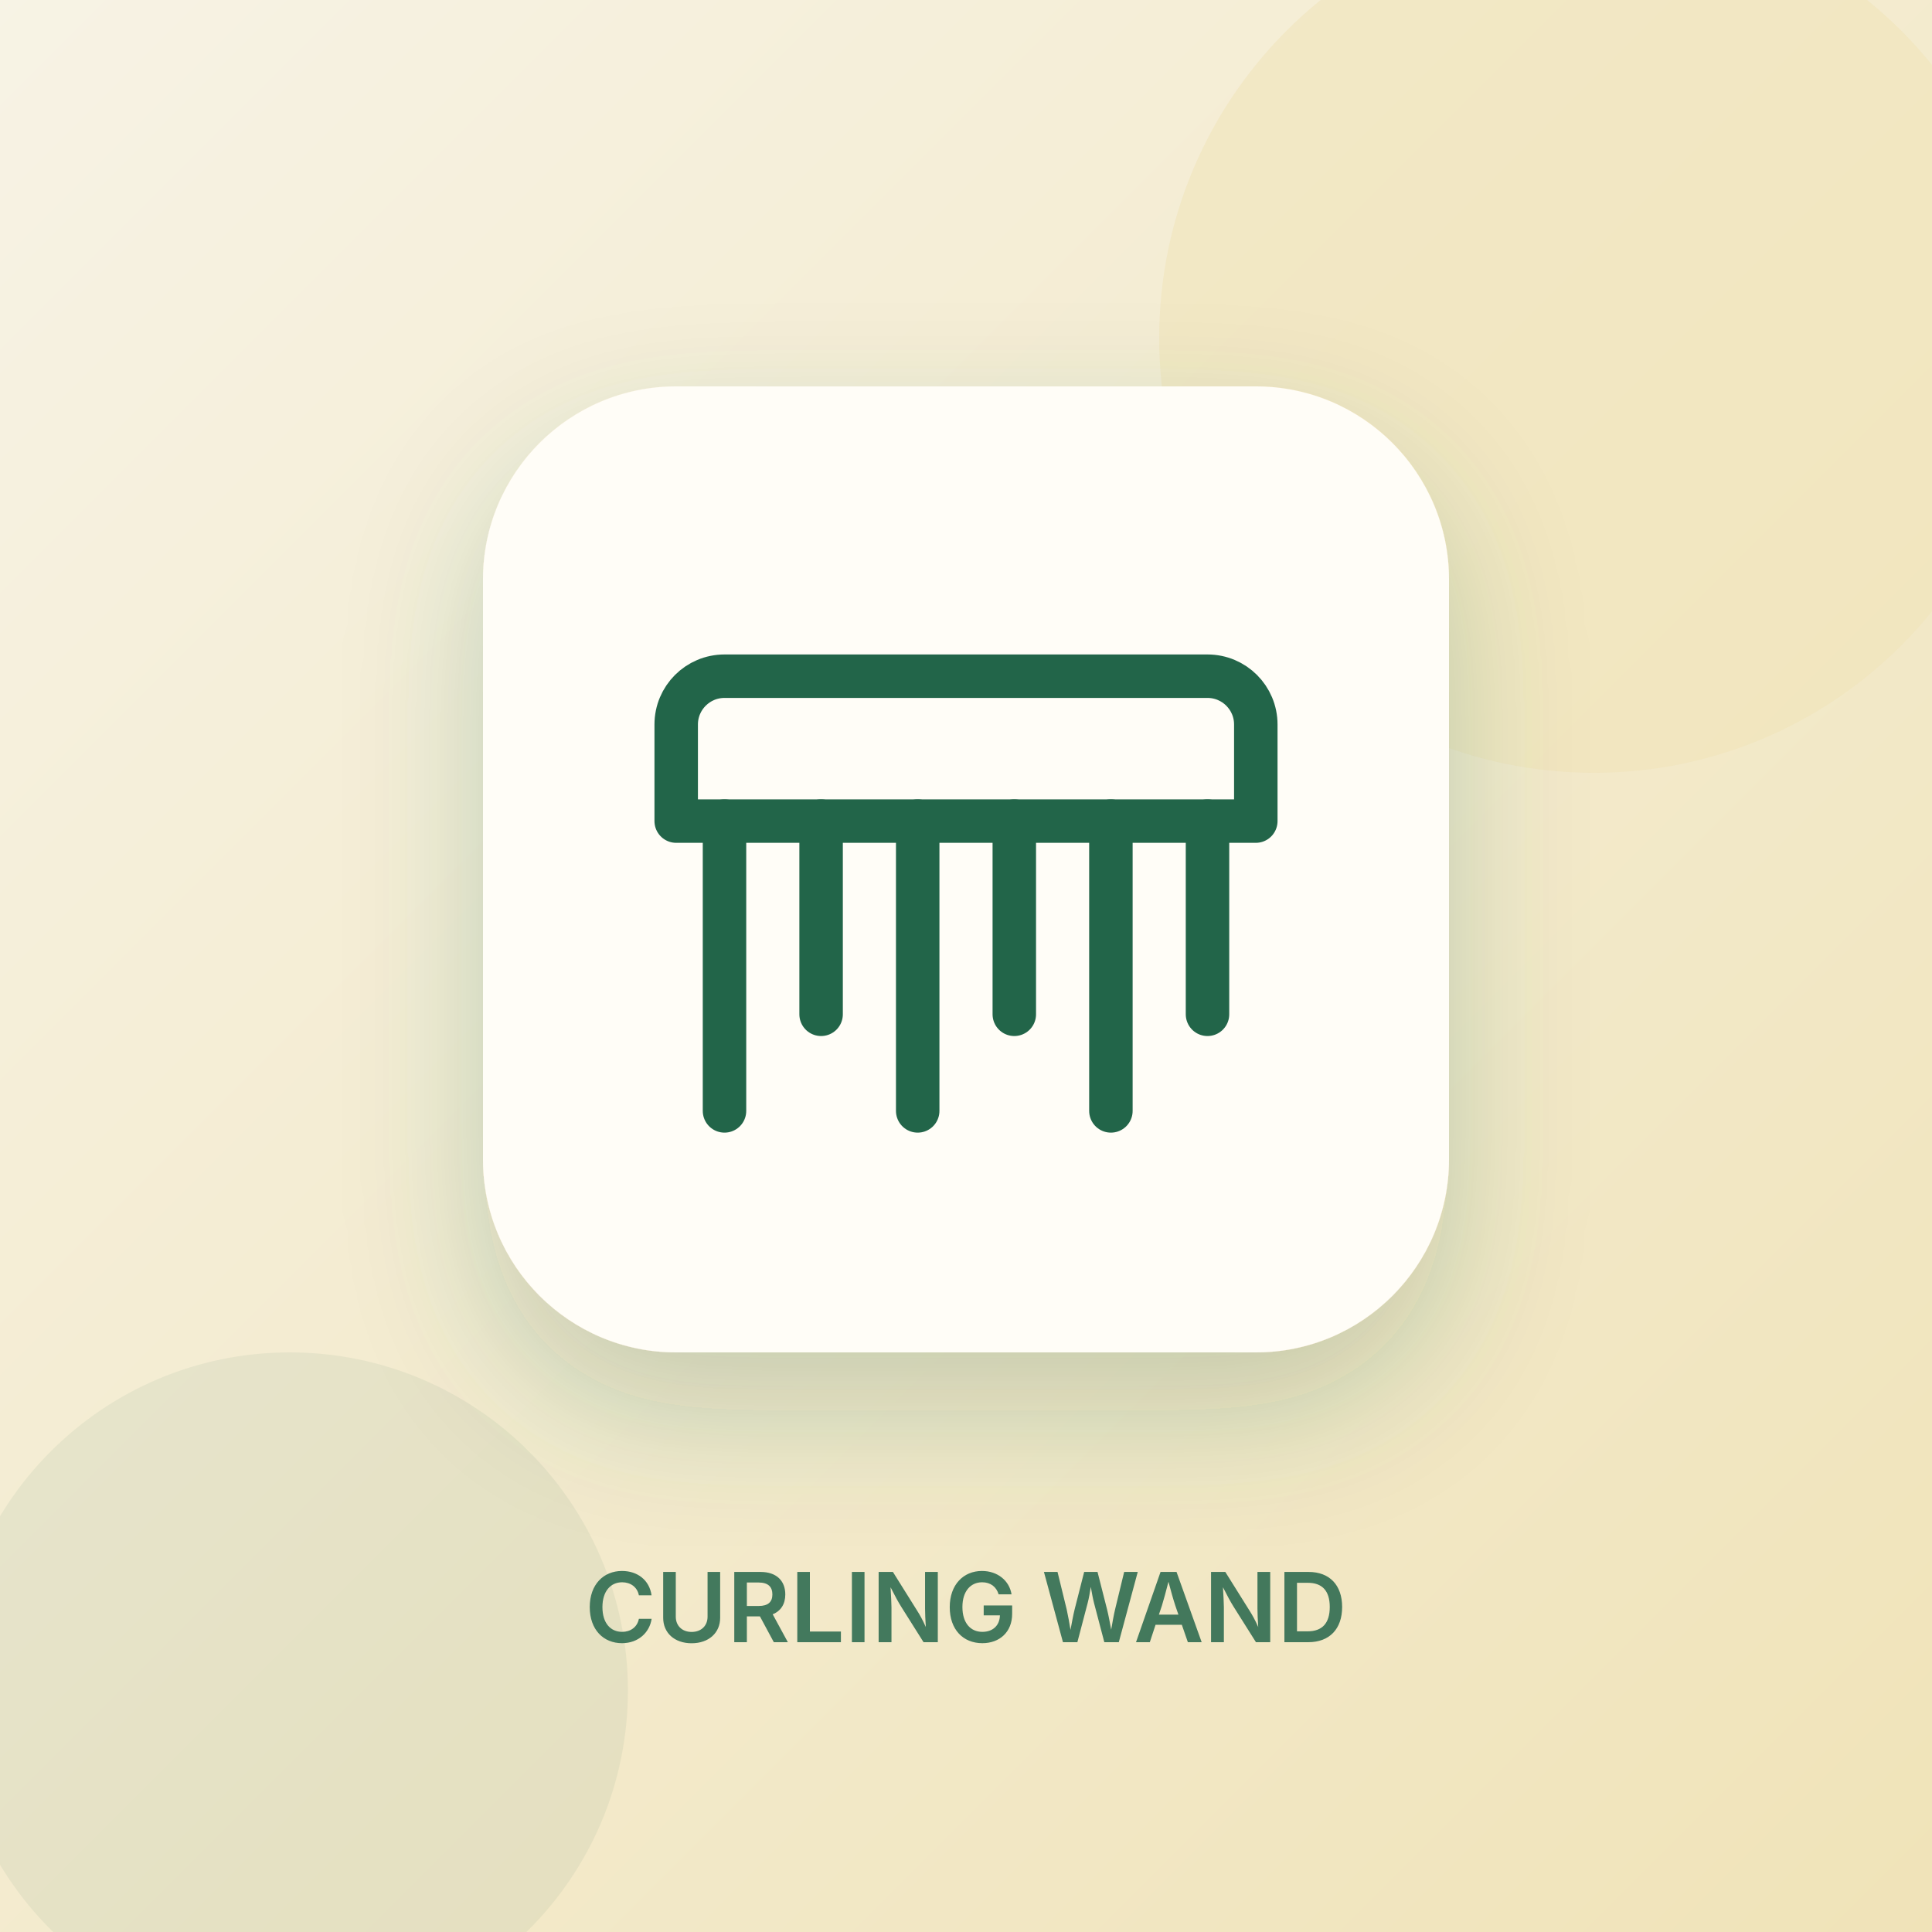
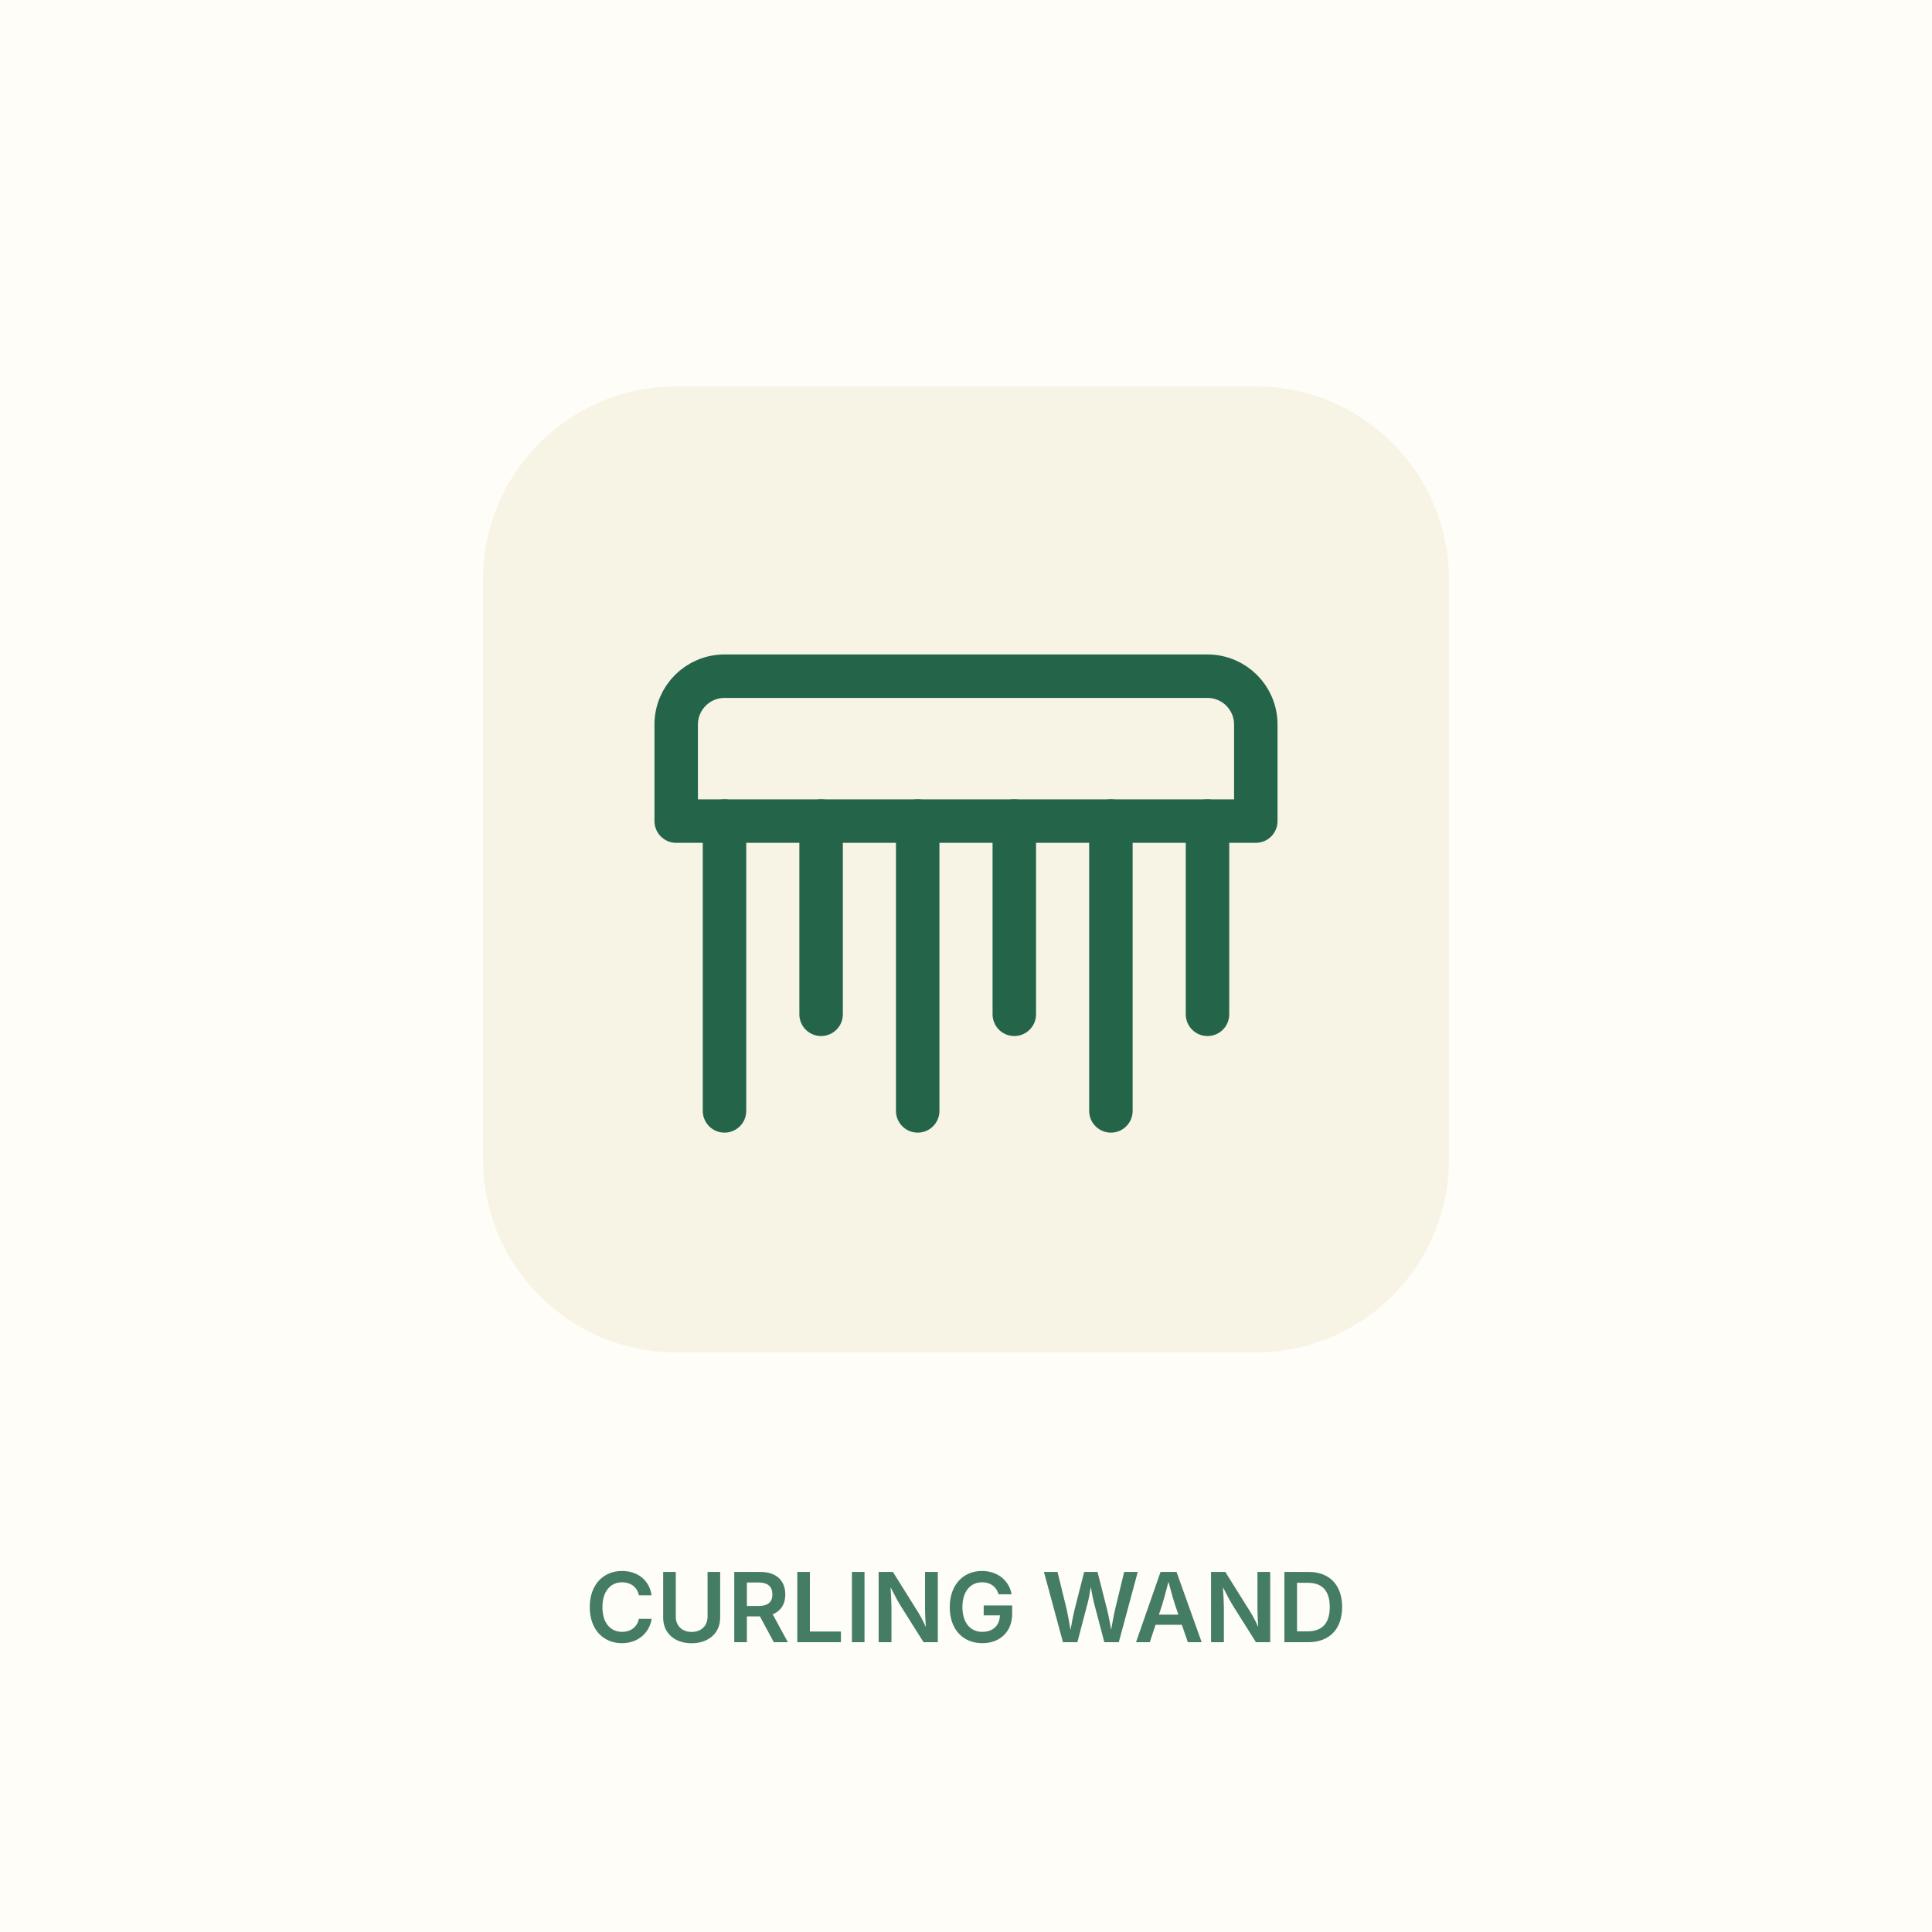
<svg xmlns="http://www.w3.org/2000/svg" viewBox="0 0 400 400" width="400" height="400">
-   <defs>
-     <linearGradient id="g" x1="0" y1="0" x2="1" y2="1">
-       <stop offset="0" stop-color="#f7f3e5" />
-       <stop offset="1" stop-color="#f0e3b8" />
-     </linearGradient>
-     <filter id="s" x="-20%" y="-20%" width="140%" height="140%">
-       <feDropShadow dx="0" dy="12" stdDeviation="14" flood-color="#24654a" flood-opacity="0.22" />
-     </filter>
-   </defs>
-   <rect width="400" height="400" fill="url(#g)" />
-   <circle cx="330" cy="70" r="90" fill="#f0e3b8" opacity="0.55" />
-   <circle cx="60" cy="350" r="70" fill="#24654a" opacity="0.07" />
-   <g transform="translate(100 80)" filter="url(#s)">
-     <rect x="0" y="0" width="200" height="200" rx="40" fill="#fffdf7" />
+   <rect width="400" height="400" fill="#fffdf8" />
+   <g transform="translate(100 80)">
+     <rect x="0" y="0" width="200" height="200" rx="40" fill="#f7f3e5" />
    <g fill="none" stroke="#24654a" stroke-width="9" stroke-linecap="round" stroke-linejoin="round">
      <path d="M50 60h100a10 10 0 0 1 10 10v20H40V70a10 10 0 0 1 10-10z" />
      <path d="M50 90v60M70 90v40M90 90v60M110 90v40M130 90v60M150 90v40" />
    </g>
  </g>
  <text x="200" y="340" text-anchor="middle" font-family="Inter, Arial, sans-serif" font-size="20" font-weight="600" fill="#24654a" opacity="0.85">CURLING WAND</text>
</svg>
